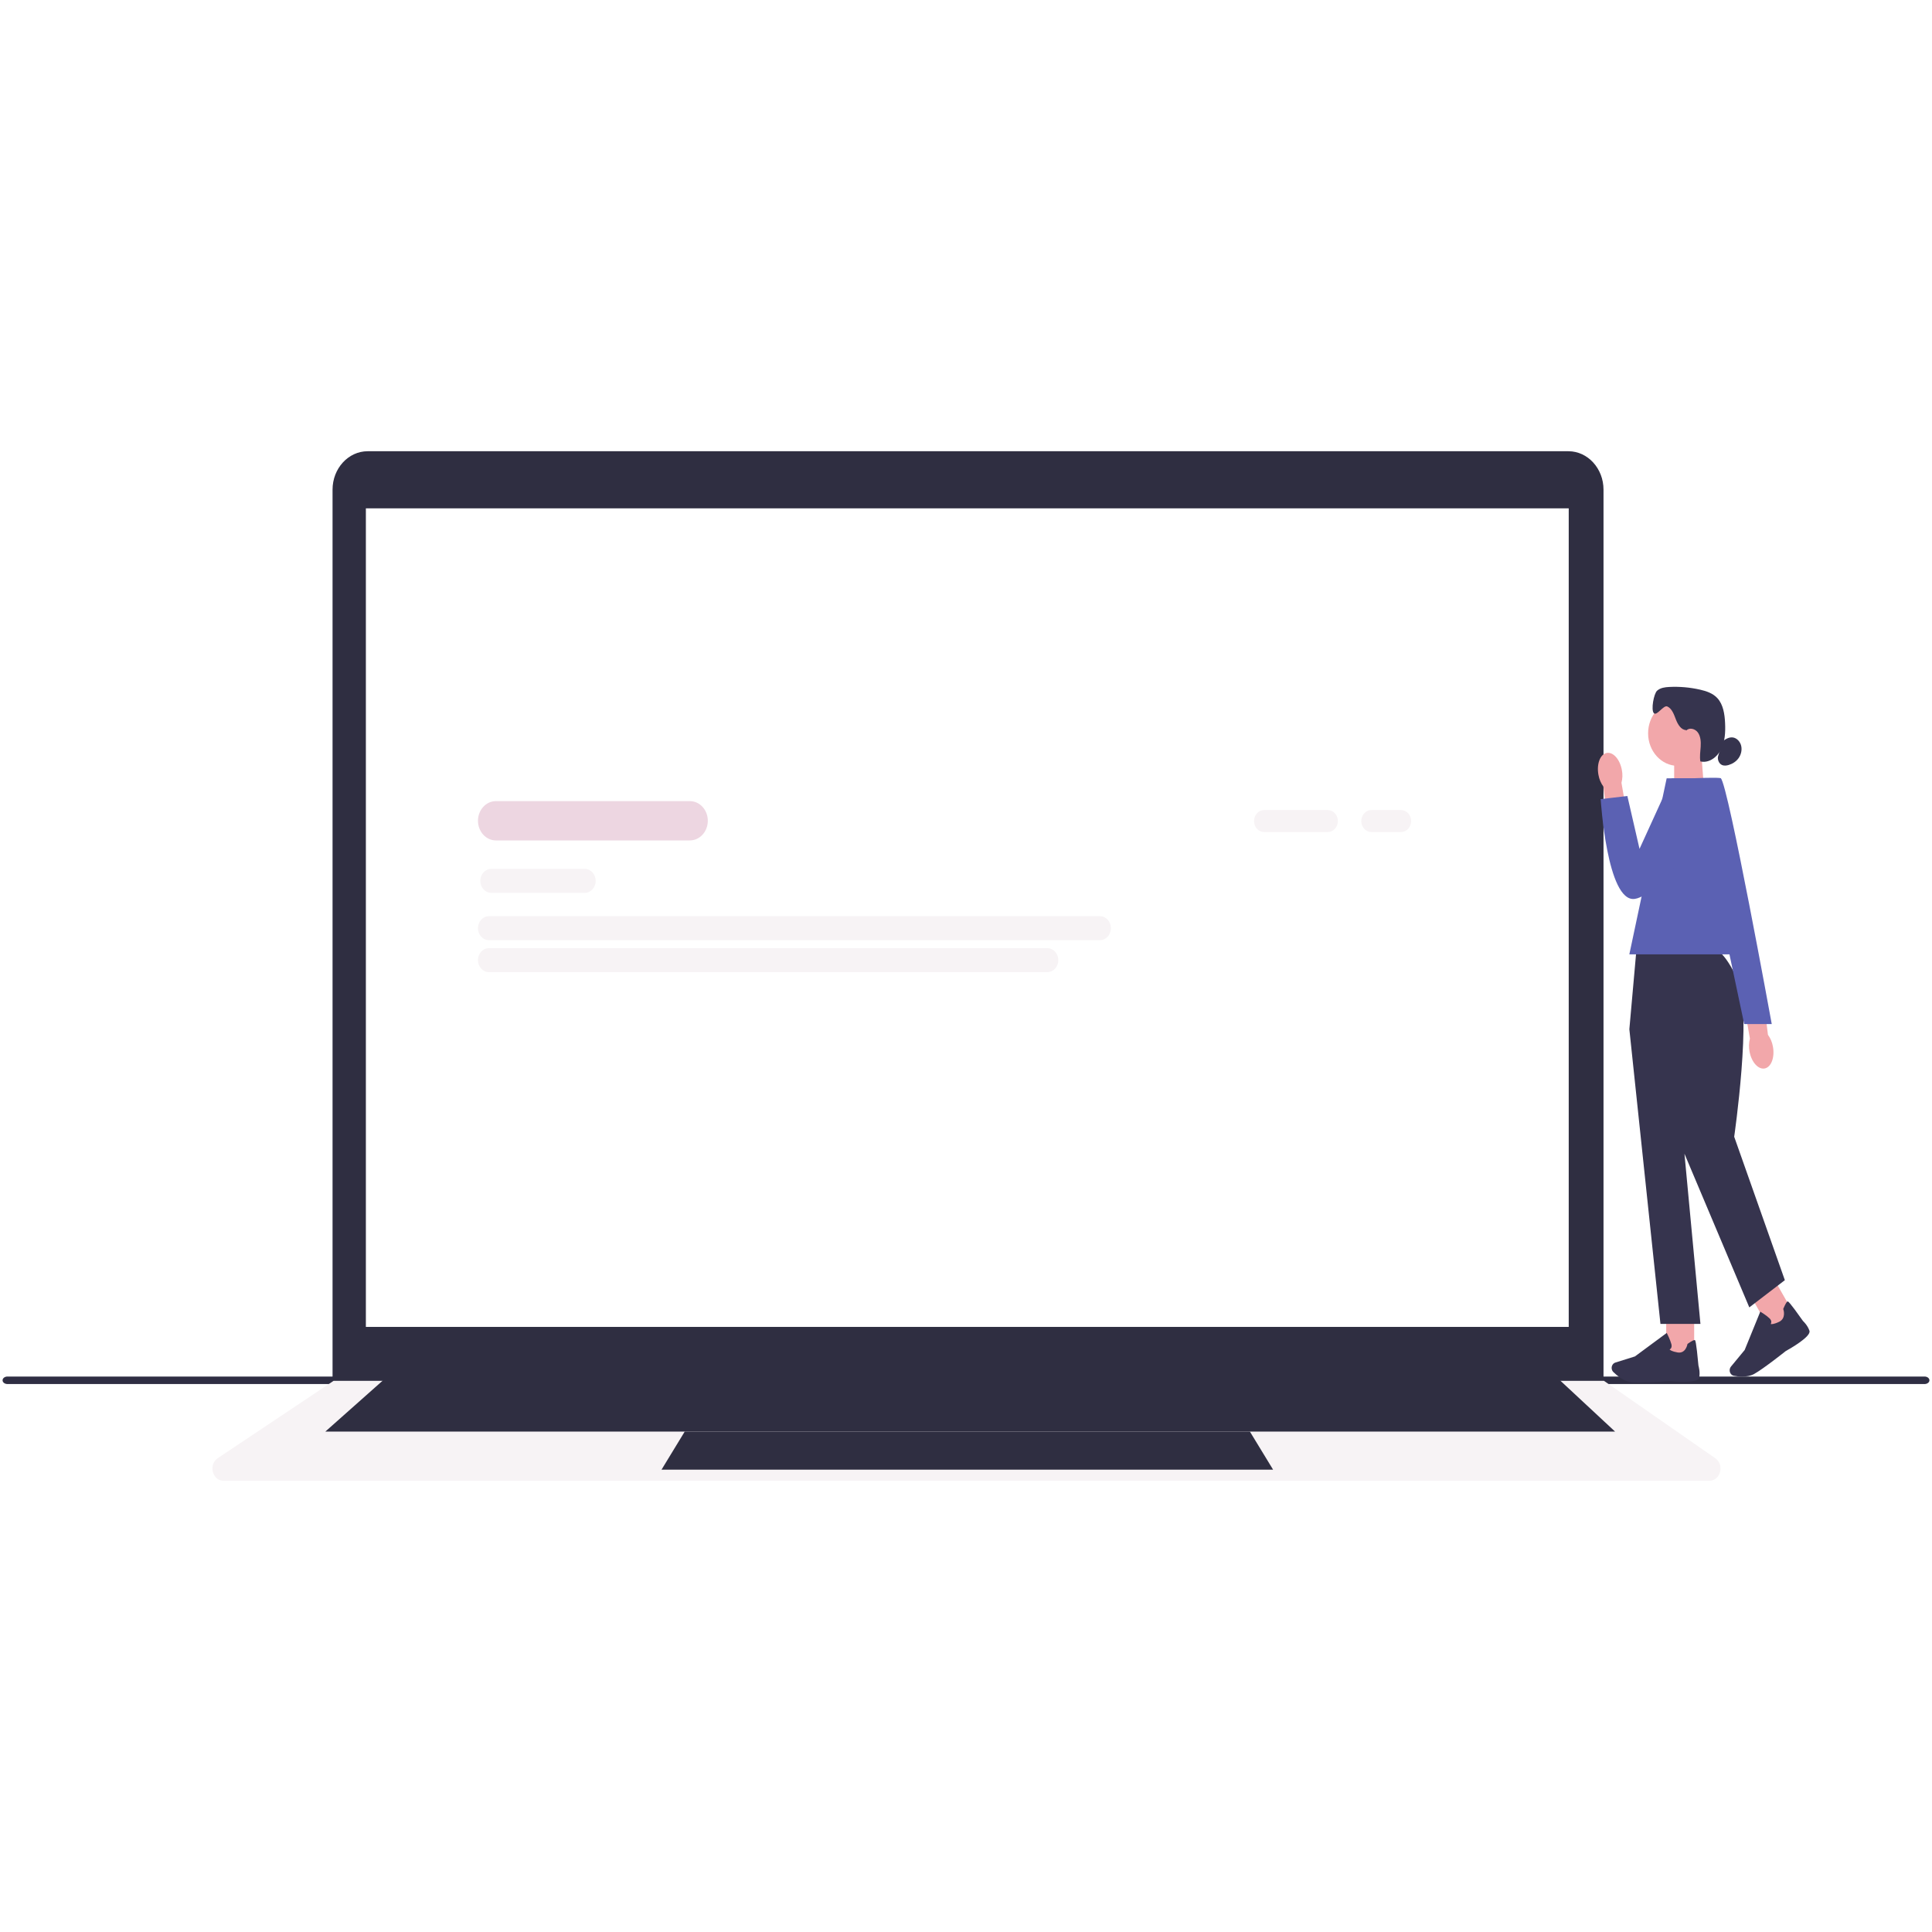
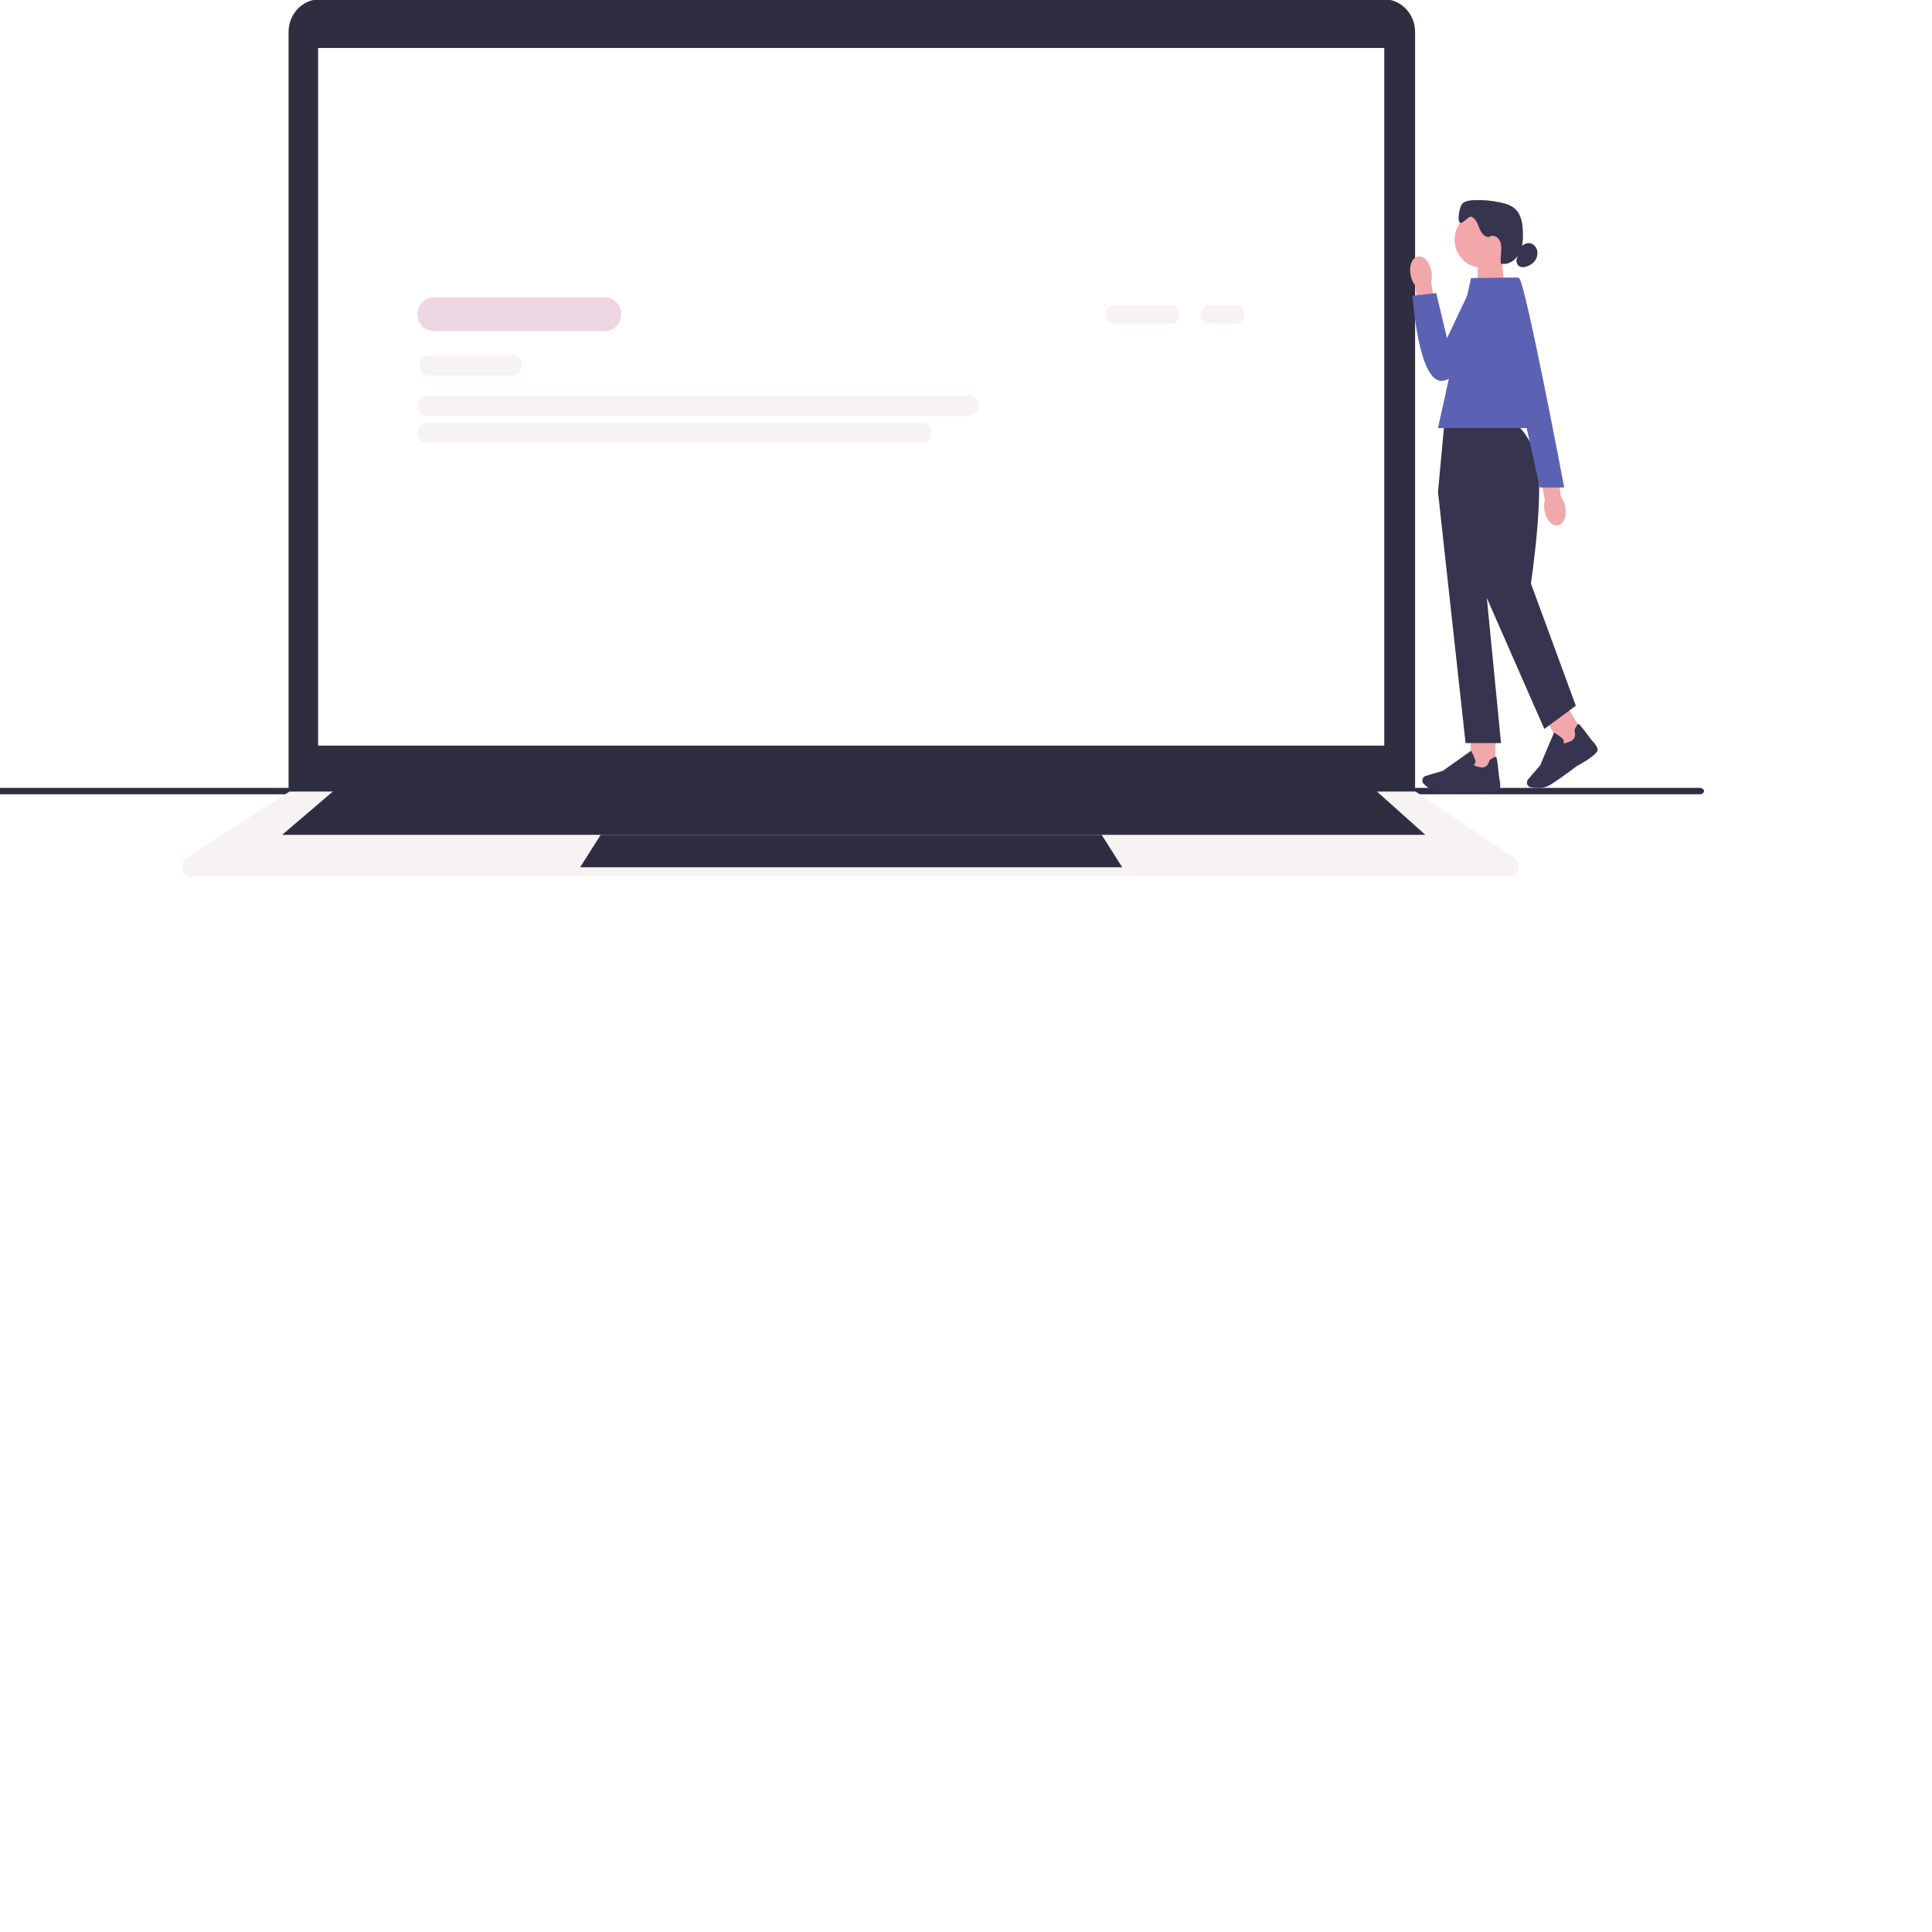
<svg xmlns="http://www.w3.org/2000/svg" version="1.1" width="1080" height="1080" viewBox="0 0 1080 1080" xml:space="preserve">
  <defs>
</defs>
+   <rect x="0" y="0" width="100%" height="100%" fill="transparent" />
  <g transform="matrix(1 0 0 1 540 540)" id="d96573c3-d5c2-40da-8454-ab43d2ad3064">
    <rect style="stroke: none; stroke-width: 1; stroke-dasharray: none; stroke-linecap: butt; stroke-dashoffset: 0; stroke-linejoin: miter; stroke-miterlimit: 4; fill: rgb(255,255,255); fill-rule: nonzero; opacity: 1; visibility: hidden;" vector-effect="non-scaling-stroke" x="-540" y="-540" rx="0" ry="0" width="1080" height="1080" />
  </g>
  <g transform="matrix(1 0 0 1 540 540)" id="560404a6-ebd6-4829-b725-b46240171ada">
</g>
-   <g transform="matrix(1.76 0 0 1.76 540 540)">
+   <g transform="matrix(1.56 0 0 1.5 475.17 244.85)">
    <g style="">
-       <g transform="matrix(1 0 0 1 0 131.59)" clip-path="url(#CLIPPATH_3)">
-         <clipPath id="CLIPPATH_3">
+       <g transform="matrix(1 0 0 1 0 131.59)" clip-path="url(#CLIPPATH_107)">
+         <clipPath id="CLIPPATH_107">
          <rect transform="matrix(1 0 0 1 0 -131.59)" id="clip0_234_158" x="-306" y="-163.5" rx="0" ry="0" width="612" height="327" />
        </clipPath>
        <path style="stroke: none; stroke-width: 1; stroke-dasharray: none; stroke-linecap: butt; stroke-dashoffset: 0; stroke-linejoin: miter; stroke-miterlimit: 4; fill: rgb(47,46,67); fill-rule: nonzero; opacity: 1;" vector-effect="non-scaling-stroke" transform=" translate(-306, -295.09)" d="M 0 295.086 C 0 295.749 0.689 296.278 1.553 296.278 L 610.447 296.278 C 611.304 296.278 612 295.749 612 295.086 C 612 294.423 611.311 293.894 610.447 293.894 L 1.553 293.894 C 0.696 293.894 0 294.423 0 295.086 Z" stroke-linecap="round" />
      </g>
-       <g transform="matrix(1 0 0 1 0.64 -15.11)" clip-path="url(#CLIPPATH_4)">
-         <clipPath id="CLIPPATH_4">
+       <g transform="matrix(1 0 0 1 0.64 -15.11)" clip-path="url(#CLIPPATH_108)">
+         <clipPath id="CLIPPATH_108">
          <rect transform="matrix(1 0 0 1 -0.64 15.11)" id="clip0_234_158" x="-306" y="-163.5" rx="0" ry="0" width="612" height="327" />
        </clipPath>
        <path style="stroke: none; stroke-width: 1; stroke-dasharray: none; stroke-linecap: butt; stroke-dashoffset: 0; stroke-linejoin: miter; stroke-miterlimit: 4; fill: rgb(47,46,65); fill-rule: nonzero; opacity: 1;" vector-effect="non-scaling-stroke" transform=" translate(-306.64, -148.39)" d="M 508.485 296.771 L 104.804 296.771 L 104.804 12.209 C 104.804 5.48 109.804 0 115.957 0 L 497.332 0 C 503.479 0 508.485 5.473 508.485 12.209 L 508.485 296.771 Z" stroke-linecap="round" />
      </g>
-       <g transform="matrix(1 0 0 1 0.15 147.63)" clip-path="url(#CLIPPATH_5)">
-         <clipPath id="CLIPPATH_5">
+       <g transform="matrix(1 0 0 1 0.15 147.63)" clip-path="url(#CLIPPATH_109)">
+         <clipPath id="CLIPPATH_109">
          <rect transform="matrix(1 0 0 1 -0.15 -147.63)" id="clip0_234_158" x="-306" y="-163.5" rx="0" ry="0" width="612" height="327" />
        </clipPath>
        <path style="stroke: none; stroke-width: 1; stroke-dasharray: none; stroke-linecap: butt; stroke-dashoffset: 0; stroke-linejoin: miter; stroke-miterlimit: 4; fill: rgb(247,243,245); fill-rule: nonzero; opacity: 1;" vector-effect="non-scaling-stroke" transform=" translate(-306.15, -311.13)" d="M 542.086 327 L 70.198 327 C 68.568 327 67.234 325.893 66.789 324.172 C 66.351 322.458 66.963 320.744 68.355 319.82 L 105.139 295.255 L 508.62 295.255 L 508.736 295.333 L 543.993 319.855 C 545.352 320.801 545.945 322.507 545.494 324.207 C 545.043 325.9 543.709 327 542.099 327 L 542.086 327 Z" stroke-linecap="round" />
      </g>
-       <g transform="matrix(1 0 0 1 0.41 -15.36)" clip-path="url(#CLIPPATH_6)">
-         <clipPath id="CLIPPATH_6">
+       <g transform="matrix(1 0 0 1 0.41 -15.36)" clip-path="url(#CLIPPATH_110)">
+         <clipPath id="CLIPPATH_110">
          <rect transform="matrix(1 0 0 1 -0.41 15.36)" id="clip0_234_158" x="-306" y="-163.5" rx="0" ry="0" width="612" height="327" />
        </clipPath>
        <path style="stroke: none; stroke-width: 1; stroke-dasharray: none; stroke-linecap: butt; stroke-dashoffset: 0; stroke-linejoin: miter; stroke-miterlimit: 4; fill: rgb(255,255,255); fill-rule: nonzero; opacity: 1;" vector-effect="non-scaling-stroke" transform=" translate(-306.41, -148.14)" d="M 497.435 18.14 L 115.39 18.14 L 115.39 278.131 L 497.435 278.131 L 497.435 18.14 Z" stroke-linecap="round" />
      </g>
-       <g transform="matrix(1 0 0 1 1.33 138.89)" clip-path="url(#CLIPPATH_7)">
-         <clipPath id="CLIPPATH_7">
+       <g transform="matrix(1 0 0 1 1.33 138.89)" clip-path="url(#CLIPPATH_111)">
+         <clipPath id="CLIPPATH_111">
          <rect transform="matrix(1 0 0 1 -1.33 -138.89)" id="clip0_234_158" x="-306" y="-163.5" rx="0" ry="0" width="612" height="327" />
        </clipPath>
        <path style="stroke: none; stroke-width: 1; stroke-dasharray: none; stroke-linecap: butt; stroke-dashoffset: 0; stroke-linejoin: miter; stroke-miterlimit: 4; fill: rgb(47,46,65); fill-rule: nonzero; opacity: 1;" vector-effect="non-scaling-stroke" transform=" translate(-307.33, -302.39)" d="M 512.164 311.385 L 102.504 311.385 L 122.754 293.4 L 492.835 293.4 L 512.164 311.385 Z" stroke-linecap="round" />
      </g>
-       <g transform="matrix(1 0 0 1 0.42 153.93)" clip-path="url(#CLIPPATH_8)">
-         <clipPath id="CLIPPATH_8">
+       <g transform="matrix(1 0 0 1 0.42 153.93)" clip-path="url(#CLIPPATH_112)">
+         <clipPath id="CLIPPATH_112">
          <rect transform="matrix(1 0 0 1 -0.42 -153.93)" id="clip0_234_158" x="-306" y="-163.5" rx="0" ry="0" width="612" height="327" />
        </clipPath>
        <path style="stroke: none; stroke-width: 1; stroke-dasharray: none; stroke-linecap: butt; stroke-dashoffset: 0; stroke-linejoin: miter; stroke-miterlimit: 4; fill: rgb(47,46,65); fill-rule: nonzero; opacity: 1;" vector-effect="non-scaling-stroke" transform=" translate(-306.42, -317.43)" d="M 403.539 323.474 L 209.292 323.474 L 216.656 311.385 L 396.175 311.385 L 403.539 323.474 Z" stroke-linecap="round" />
      </g>
-       <g transform="matrix(1 0 0 1 104.8 -46.04)" clip-path="url(#CLIPPATH_9)">
-         <clipPath id="CLIPPATH_9">
+       <g transform="matrix(1 0 0 1 104.8 -46.04)" clip-path="url(#CLIPPATH_113)">
+         <clipPath id="CLIPPATH_113">
          <rect transform="matrix(1 0 0 1 -104.8 46.04)" id="clip0_234_158" x="-306" y="-163.5" rx="0" ry="0" width="612" height="327" />
        </clipPath>
        <path style="stroke: none; stroke-width: 1; stroke-dasharray: none; stroke-linecap: butt; stroke-dashoffset: 0; stroke-linejoin: miter; stroke-miterlimit: 4; fill: rgb(247,243,245); fill-rule: nonzero; opacity: 1;" vector-effect="non-scaling-stroke" transform=" translate(-410.8, -117.46)" d="M 420.916 120.95 L 400.678 120.95 C 398.919 120.95 397.489 119.384 397.489 117.459 C 397.489 115.533 398.919 113.968 400.678 113.968 L 420.916 113.968 C 422.675 113.968 424.106 115.533 424.106 117.459 C 424.106 119.384 422.675 120.95 420.916 120.95 Z" stroke-linecap="round" />
      </g>
-       <g transform="matrix(1 0 0 1 133.47 -46.04)" clip-path="url(#CLIPPATH_10)">
-         <clipPath id="CLIPPATH_10">
+       <g transform="matrix(1 0 0 1 133.47 -46.04)" clip-path="url(#CLIPPATH_114)">
+         <clipPath id="CLIPPATH_114">
          <rect transform="matrix(1 0 0 1 -133.47 46.04)" id="clip0_234_158" x="-306" y="-163.5" rx="0" ry="0" width="612" height="327" />
        </clipPath>
        <path style="stroke: none; stroke-width: 1; stroke-dasharray: none; stroke-linecap: butt; stroke-dashoffset: 0; stroke-linejoin: miter; stroke-miterlimit: 4; fill: rgb(247,243,245); fill-rule: nonzero; opacity: 1;" vector-effect="non-scaling-stroke" transform=" translate(-439.47, -117.46)" d="M 444.189 120.95 L 434.743 120.95 C 432.984 120.95 431.554 119.384 431.554 117.459 C 431.554 115.533 432.984 113.968 434.743 113.968 L 444.189 113.968 C 445.948 113.968 447.378 115.533 447.378 117.459 C 447.378 119.384 445.948 120.95 444.189 120.95 Z" stroke-linecap="round" />
      </g>
-       <g transform="matrix(1 0 0 1 -118.5 -46.13)" clip-path="url(#CLIPPATH_11)">
-         <clipPath id="CLIPPATH_11">
+       <g transform="matrix(1 0 0 1 -118.5 -46.13)" clip-path="url(#CLIPPATH_115)">
+         <clipPath id="CLIPPATH_115">
          <rect transform="matrix(1 0 0 1 118.5 46.13)" id="clip0_234_158" x="-306" y="-163.5" rx="0" ry="0" width="612" height="327" />
        </clipPath>
        <path style="stroke: none; stroke-width: 1; stroke-dasharray: none; stroke-linecap: butt; stroke-dashoffset: 0; stroke-linejoin: miter; stroke-miterlimit: 4; fill: rgb(237,214,225); fill-rule: nonzero; opacity: 1;" vector-effect="non-scaling-stroke" transform=" translate(-187.5, -117.37)" d="M 218.293 123.616 L 156.697 123.616 C 153.552 123.616 150.995 120.816 150.995 117.374 C 150.995 113.932 153.552 111.132 156.697 111.132 L 218.293 111.132 C 221.437 111.132 223.995 113.932 223.995 117.374 C 223.995 120.816 221.437 123.616 218.293 123.616 Z" stroke-linecap="round" />
      </g>
-       <g transform="matrix(1 0 0 1 -135.94 -27.04)" clip-path="url(#CLIPPATH_12)">
-         <clipPath id="CLIPPATH_12">
+       <g transform="matrix(1 0 0 1 -135.94 -27.04)" clip-path="url(#CLIPPATH_116)">
+         <clipPath id="CLIPPATH_116">
          <rect transform="matrix(1 0 0 1 135.94 27.04)" id="clip0_234_158" x="-306" y="-163.5" rx="0" ry="0" width="612" height="327" />
        </clipPath>
        <path style="stroke: none; stroke-width: 1; stroke-dasharray: none; stroke-linecap: butt; stroke-dashoffset: 0; stroke-linejoin: miter; stroke-miterlimit: 4; fill: rgb(247,243,245); fill-rule: nonzero; opacity: 1;" vector-effect="non-scaling-stroke" transform=" translate(-170.06, -136.46)" d="M 184.898 140.268 L 155.215 140.268 C 153.301 140.268 151.736 138.561 151.736 136.459 C 151.736 134.357 153.295 132.651 155.215 132.651 L 184.898 132.651 C 186.812 132.651 188.378 134.357 188.378 136.459 C 188.378 138.561 186.818 140.268 184.898 140.268 Z" stroke-linecap="round" />
      </g>
-       <g transform="matrix(1 0 0 1 -54.5 -12.01)" clip-path="url(#CLIPPATH_13)">
-         <clipPath id="CLIPPATH_13">
+       <g transform="matrix(1 0 0 1 -54.5 -12.01)" clip-path="url(#CLIPPATH_117)">
+         <clipPath id="CLIPPATH_117">
          <rect transform="matrix(1 0 0 1 54.5 12.01)" id="clip0_234_158" x="-306" y="-163.5" rx="0" ry="0" width="612" height="327" />
        </clipPath>
        <path style="stroke: none; stroke-width: 1; stroke-dasharray: none; stroke-linecap: butt; stroke-dashoffset: 0; stroke-linejoin: miter; stroke-miterlimit: 4; fill: rgb(247,243,245); fill-rule: nonzero; opacity: 1;" vector-effect="non-scaling-stroke" transform=" translate(-251.5, -151.49)" d="M 348.541 155.297 L 154.467 155.297 C 152.554 155.297 150.988 153.591 150.988 151.489 C 150.988 149.387 152.547 147.68 154.467 147.68 L 348.541 147.68 C 350.454 147.68 352.02 149.387 352.02 151.489 C 352.02 153.591 350.461 155.297 348.541 155.297 Z" stroke-linecap="round" />
      </g>
-       <g transform="matrix(1 0 0 1 -62.85 -1.85)" clip-path="url(#CLIPPATH_14)">
-         <clipPath id="CLIPPATH_14">
+       <g transform="matrix(1 0 0 1 -62.85 -1.85)" clip-path="url(#CLIPPATH_118)">
+         <clipPath id="CLIPPATH_118">
          <rect transform="matrix(1 0 0 1 62.85 1.85)" id="clip0_234_158" x="-306" y="-163.5" rx="0" ry="0" width="612" height="327" />
        </clipPath>
        <path style="stroke: none; stroke-width: 1; stroke-dasharray: none; stroke-linecap: butt; stroke-dashoffset: 0; stroke-linejoin: miter; stroke-miterlimit: 4; fill: rgb(247,243,245); fill-rule: nonzero; opacity: 1;" vector-effect="non-scaling-stroke" transform=" translate(-243.15, -161.65)" d="M 331.847 165.454 L 154.467 165.454 C 152.554 165.454 150.988 163.747 150.988 161.645 C 150.988 159.543 152.547 157.837 154.467 157.837 L 331.84 157.837 C 333.754 157.837 335.319 159.543 335.319 161.645 C 335.319 163.747 333.76 165.454 331.84 165.454 L 331.847 165.454 Z" stroke-linecap="round" />
      </g>
-       <g transform="matrix(1 0 0 1 229.67 -60.23)" clip-path="url(#CLIPPATH_15)">
-         <clipPath id="CLIPPATH_15">
+       <g transform="matrix(1 0 0 1 229.67 -60.23)" clip-path="url(#CLIPPATH_119)">
+         <clipPath id="CLIPPATH_119">
          <rect transform="matrix(1 0 0 1 -229.67 60.23)" id="clip0_234_158" x="-306" y="-163.5" rx="0" ry="0" width="612" height="327" />
        </clipPath>
        <path style="stroke: none; stroke-width: 1; stroke-dasharray: none; stroke-linecap: butt; stroke-dashoffset: 0; stroke-linejoin: miter; stroke-miterlimit: 4; fill: rgb(242,167,170); fill-rule: nonzero; opacity: 1;" vector-effect="non-scaling-stroke" transform=" translate(-535.67, -103.27)" d="M 540.41 107.331 L 530.926 110.744 L 530.926 95.792 L 539.534 95.792 L 540.41 107.331 Z" stroke-linecap="round" />
      </g>
-       <g transform="matrix(1 0 0 1 226.1 -73.91)" clip-path="url(#CLIPPATH_16)">
-         <clipPath id="CLIPPATH_16">
+       <g transform="matrix(1 0 0 1 226.1 -73.91)" clip-path="url(#CLIPPATH_120)">
+         <clipPath id="CLIPPATH_120">
          <rect transform="matrix(1 0 0 1 -226.1 73.91)" id="clip0_234_158" x="-306" y="-163.5" rx="0" ry="0" width="612" height="327" />
        </clipPath>
        <path style="stroke: none; stroke-width: 1; stroke-dasharray: none; stroke-linecap: butt; stroke-dashoffset: 0; stroke-linejoin: miter; stroke-miterlimit: 4; fill: rgb(242,167,170); fill-rule: nonzero; opacity: 1;" vector-effect="non-scaling-stroke" transform=" translate(-532.1, -89.59)" d="M 532.099 99.932 C 537.319 99.932 541.551 95.3 541.551 89.586 C 541.551 83.871 537.319 79.239 532.099 79.239 C 526.879 79.239 522.647 83.871 522.647 89.586 C 522.647 95.3 526.879 99.932 532.099 99.932 Z" stroke-linecap="round" />
      </g>
-       <g transform="matrix(1 0 0 1 229.6 -76.76)" clip-path="url(#CLIPPATH_17)">
-         <clipPath id="CLIPPATH_17">
+       <g transform="matrix(1 0 0 1 229.6 -76.76)" clip-path="url(#CLIPPATH_121)">
+         <clipPath id="CLIPPATH_121">
          <rect transform="matrix(1 0 0 1 -229.6 76.76)" id="clip0_234_158" x="-306" y="-163.5" rx="0" ry="0" width="612" height="327" />
        </clipPath>
        <path style="stroke: none; stroke-width: 1; stroke-dasharray: none; stroke-linecap: butt; stroke-dashoffset: 0; stroke-linejoin: miter; stroke-miterlimit: 4; fill: rgb(54,52,78); fill-rule: nonzero; opacity: 1;" vector-effect="non-scaling-stroke" transform=" translate(-535.6, -86.74)" d="M 534.695 88.563 C 533.11 88.514 532.073 86.757 531.461 85.164 C 530.849 83.563 530.211 81.729 528.748 81.066 C 527.55 80.523 525.43 84.169 524.483 83.203 C 523.497 82.194 524.457 76.989 525.508 76.058 C 526.558 75.127 527.988 74.944 529.341 74.873 C 532.634 74.704 535.952 75 539.18 75.734 C 541.177 76.192 543.233 76.876 544.676 78.456 C 546.499 80.459 546.97 83.485 547.098 86.313 C 547.234 89.205 547.079 92.238 545.797 94.763 C 544.515 97.294 541.822 99.164 539.244 98.515 C 538.987 96.977 539.244 95.404 539.347 93.846 C 539.444 92.287 539.347 90.608 538.478 89.367 C 537.608 88.126 535.752 87.639 534.741 88.739" stroke-linecap="round" />
      </g>
-       <g transform="matrix(1 0 0 1 242.57 -68.13)" clip-path="url(#CLIPPATH_18)">
-         <clipPath id="CLIPPATH_18">
+       <g transform="matrix(1 0 0 1 242.57 -68.13)" clip-path="url(#CLIPPATH_122)">
+         <clipPath id="CLIPPATH_122">
          <rect transform="matrix(1 0 0 1 -242.57 68.13)" id="clip0_234_158" x="-306" y="-163.5" rx="0" ry="0" width="612" height="327" />
        </clipPath>
        <path style="stroke: none; stroke-width: 1; stroke-dasharray: none; stroke-linecap: butt; stroke-dashoffset: 0; stroke-linejoin: miter; stroke-miterlimit: 4; fill: rgb(54,52,78); fill-rule: nonzero; opacity: 1;" vector-effect="non-scaling-stroke" transform=" translate(-548.57, -95.37)" d="M 546.325 92.146 C 547.272 91.384 548.4 90.757 549.566 90.912 C 550.823 91.081 551.886 92.216 552.208 93.556 C 552.53 94.897 552.169 96.378 551.39 97.471 C 550.61 98.564 549.457 99.29 548.232 99.657 C 547.524 99.869 546.751 99.954 546.074 99.636 C 545.082 99.171 544.547 97.774 544.934 96.674" stroke-linecap="round" />
      </g>
-       <g transform="matrix(1 0 0 1 226.84 117.05)" clip-path="url(#CLIPPATH_19)">
-         <clipPath id="CLIPPATH_19">
+       <g transform="matrix(1 0 0 1 226.84 117.05)" clip-path="url(#CLIPPATH_123)">
+         <clipPath id="CLIPPATH_123">
          <rect transform="matrix(1 0 0 1 -226.84 -117.05)" id="clip0_234_158" x="-306" y="-163.5" rx="0" ry="0" width="612" height="327" />
        </clipPath>
        <path style="stroke: none; stroke-width: 1; stroke-dasharray: none; stroke-linecap: butt; stroke-dashoffset: 0; stroke-linejoin: miter; stroke-miterlimit: 4; fill: rgb(242,167,170); fill-rule: nonzero; opacity: 1;" vector-effect="non-scaling-stroke" transform=" translate(-532.84, -280.55)" d="M 537.279 273.652 L 528.394 273.652 L 528.394 287.447 L 537.279 287.447 L 537.279 273.652 Z" stroke-linecap="round" />
      </g>
-       <g transform="matrix(1 0 0 1 219.03 124.42)" clip-path="url(#CLIPPATH_20)">
-         <clipPath id="CLIPPATH_20">
+       <g transform="matrix(1 0 0 1 219.03 124.42)" clip-path="url(#CLIPPATH_124)">
+         <clipPath id="CLIPPATH_124">
          <rect transform="matrix(1 0 0 1 -219.03 -124.42)" id="clip0_234_158" x="-306" y="-163.5" rx="0" ry="0" width="612" height="327" />
        </clipPath>
        <path style="stroke: none; stroke-width: 1; stroke-dasharray: none; stroke-linecap: butt; stroke-dashoffset: 0; stroke-linejoin: miter; stroke-miterlimit: 4; fill: rgb(54,52,78); fill-rule: nonzero; opacity: 1;" vector-effect="non-scaling-stroke" transform=" translate(-525.03, -287.92)" d="M 519.741 295.805 C 518.807 295.805 517.976 295.777 517.351 295.713 C 514.992 295.474 512.737 293.569 511.603 292.455 C 511.094 291.954 510.933 291.157 511.197 290.466 C 511.384 289.972 511.764 289.606 512.235 289.457 L 518.472 287.504 L 528.568 280.042 L 528.678 280.261 C 528.723 280.345 529.708 282.299 530.044 283.618 C 530.172 284.118 530.134 284.542 529.947 284.866 C 529.812 285.092 529.631 285.219 529.477 285.296 C 529.657 285.508 530.23 285.931 531.996 286.241 C 534.567 286.693 535.114 283.766 535.134 283.646 L 535.153 283.547 L 535.23 283.491 C 536.454 282.623 537.208 282.235 537.472 282.32 C 537.633 282.376 537.904 282.461 538.639 290.424 C 538.709 290.671 539.225 292.504 538.877 294.253 C 538.497 296.158 530.894 295.502 529.373 295.354 C 529.328 295.354 523.639 295.805 519.735 295.805 L 519.741 295.805 Z" stroke-linecap="round" />
      </g>
-       <g transform="matrix(1 0 0 1 256.14 107.73)" clip-path="url(#CLIPPATH_21)">
-         <clipPath id="CLIPPATH_21">
+       <g transform="matrix(1 0 0 1 256.14 107.73)" clip-path="url(#CLIPPATH_125)">
+         <clipPath id="CLIPPATH_125">
          <rect transform="matrix(1 0 0 1 -256.14 -107.73)" id="clip0_234_158" x="-306" y="-163.5" rx="0" ry="0" width="612" height="327" />
        </clipPath>
        <path style="stroke: none; stroke-width: 1; stroke-dasharray: none; stroke-linecap: butt; stroke-dashoffset: 0; stroke-linejoin: miter; stroke-miterlimit: 4; fill: rgb(242,167,170); fill-rule: nonzero; opacity: 1;" vector-effect="non-scaling-stroke" transform=" translate(-562.14, -271.23)" d="M 562.575 262.803 L 555.036 267.95 L 561.705 279.655 L 569.244 274.508 L 562.575 262.803 Z" stroke-linecap="round" />
      </g>
-       <g transform="matrix(1 0 0 1 255.24 118.48)" clip-path="url(#CLIPPATH_22)">
-         <clipPath id="CLIPPATH_22">
+       <g transform="matrix(1 0 0 1 255.24 118.48)" clip-path="url(#CLIPPATH_126)">
+         <clipPath id="CLIPPATH_126">
          <rect transform="matrix(1 0 0 1 -255.24 -118.48)" id="clip0_234_158" x="-306" y="-163.5" rx="0" ry="0" width="612" height="327" />
        </clipPath>
        <path style="stroke: none; stroke-width: 1; stroke-dasharray: none; stroke-linecap: butt; stroke-dashoffset: 0; stroke-linejoin: miter; stroke-miterlimit: 4; fill: rgb(54,52,78); fill-rule: nonzero; opacity: 1;" vector-effect="non-scaling-stroke" transform=" translate(-561.24, -281.98)" d="M 552.569 293.915 C 551.525 293.915 550.565 293.781 549.882 293.647 C 549.212 293.52 548.683 292.935 548.574 292.194 C 548.497 291.665 548.638 291.136 548.967 290.734 L 553.316 285.466 L 558.277 273.285 L 558.477 273.405 C 558.554 273.447 560.339 274.534 561.26 275.465 C 561.608 275.817 561.782 276.191 561.776 276.579 C 561.776 276.847 561.679 277.066 561.589 277.214 C 561.847 277.284 562.536 277.312 564.186 276.551 C 566.589 275.443 565.635 272.643 565.597 272.523 L 565.564 272.432 L 565.603 272.34 C 566.228 270.894 566.673 270.125 566.937 270.048 C 567.098 269.999 567.375 269.921 571.84 276.247 C 572.02 276.417 573.341 277.672 573.895 279.365 C 574.495 281.199 567.723 285.049 566.363 285.804 C 566.318 285.839 559.237 291.475 556.331 293.076 C 555.178 293.71 553.812 293.908 552.569 293.908 L 552.569 293.915 Z" stroke-linecap="round" />
      </g>
-       <g transform="matrix(1 0 0 1 235.39 54.22)" clip-path="url(#CLIPPATH_23)">
-         <clipPath id="CLIPPATH_23">
+       <g transform="matrix(1 0 0 1 235.39 54.22)" clip-path="url(#CLIPPATH_127)">
+         <clipPath id="CLIPPATH_127">
          <rect transform="matrix(1 0 0 1 -235.39 -54.22)" id="clip0_234_158" x="-306" y="-163.5" rx="0" ry="0" width="612" height="327" />
        </clipPath>
        <path style="stroke: none; stroke-width: 1; stroke-dasharray: none; stroke-linecap: butt; stroke-dashoffset: 0; stroke-linejoin: miter; stroke-miterlimit: 4; fill: rgb(54,52,78); fill-rule: nonzero; opacity: 1;" vector-effect="non-scaling-stroke" transform=" translate(-541.39, -217.72)" d="M 543.825 158.253 L 518.948 158.253 L 516.693 183.587 L 526.571 277.185 L 539.27 277.185 L 534.193 223.125 L 554.792 271.931 L 566.08 263.284 L 549.991 217.723 C 549.991 217.723 555.739 178.029 551.222 168.141 C 546.705 158.253 543.825 158.253 543.825 158.253 Z" stroke-linecap="round" />
      </g>
-       <g transform="matrix(1 0 0 1 230.44 -31.66)" clip-path="url(#CLIPPATH_24)">
-         <clipPath id="CLIPPATH_24">
+       <g transform="matrix(1 0 0 1 230.44 -31.66)" clip-path="url(#CLIPPATH_128)">
+         <clipPath id="CLIPPATH_128">
          <rect transform="matrix(1 0 0 1 -230.44 31.66)" id="clip0_234_158" x="-306" y="-163.5" rx="0" ry="0" width="612" height="327" />
        </clipPath>
        <path style="stroke: none; stroke-width: 1; stroke-dasharray: none; stroke-linecap: butt; stroke-dashoffset: 0; stroke-linejoin: miter; stroke-miterlimit: 4; fill: rgb(91,97,179); fill-rule: nonzero; opacity: 1;" vector-effect="non-scaling-stroke" transform=" translate(-536.44, -131.84)" d="M 556.196 159.797 L 516.687 159.797 L 528.542 103.889 L 545.752 103.889 L 556.196 159.797 Z" stroke-linecap="round" />
      </g>
-       <g transform="matrix(1 0 0 1 205.69 -55.16)" clip-path="url(#CLIPPATH_25)">
-         <clipPath id="CLIPPATH_25">
+       <g transform="matrix(1 0 0 1 205.69 -55.16)" clip-path="url(#CLIPPATH_129)">
+         <clipPath id="CLIPPATH_129">
          <rect transform="matrix(1 0 0 1 -205.69 55.16)" id="clip0_234_158" x="-306" y="-163.5" rx="0" ry="0" width="612" height="327" />
        </clipPath>
        <path style="stroke: none; stroke-width: 1; stroke-dasharray: none; stroke-linecap: butt; stroke-dashoffset: 0; stroke-linejoin: miter; stroke-miterlimit: 4; fill: rgb(242,167,170); fill-rule: nonzero; opacity: 1;" vector-effect="non-scaling-stroke" transform=" translate(-511.69, -108.34)" d="M 506.874 102.782 C 506.243 99.382 507.396 96.272 509.451 95.842 C 511.507 95.411 513.678 97.817 514.309 101.223 C 514.58 102.577 514.535 103.981 514.187 105.321 L 516.687 119.772 L 510.231 120.886 L 508.453 106.527 C 507.654 105.434 507.112 104.15 506.874 102.782 Z" stroke-linecap="round" />
      </g>
-       <g transform="matrix(1 0 0 1 220.55 -40.45)" clip-path="url(#CLIPPATH_26)">
-         <clipPath id="CLIPPATH_26">
+       <g transform="matrix(1 0 0 1 220.55 -40.45)" clip-path="url(#CLIPPATH_130)">
+         <clipPath id="CLIPPATH_130">
          <rect transform="matrix(1 0 0 1 -220.55 40.45)" id="clip0_234_158" x="-306" y="-163.5" rx="0" ry="0" width="612" height="327" />
        </clipPath>
        <path style="stroke: none; stroke-width: 1; stroke-dasharray: none; stroke-linecap: butt; stroke-dashoffset: 0; stroke-linejoin: miter; stroke-miterlimit: 4; fill: rgb(91,97,179); fill-rule: nonzero; opacity: 1;" vector-effect="non-scaling-stroke" transform=" translate(-526.55, -123.05)" d="M 545.333 103.889 L 530.153 103.889 L 519.921 126.296 L 516.062 109.51 L 507.583 110.498 C 507.583 110.498 509.587 143.301 518.362 142.193 C 527.131 141.086 547.588 111.527 545.339 103.896 L 545.333 103.889 Z" stroke-linecap="round" />
      </g>
-       <g transform="matrix(1 0 0 1 251.47 20.04)" clip-path="url(#CLIPPATH_27)">
-         <clipPath id="CLIPPATH_27">
+       <g transform="matrix(1 0 0 1 251.47 20.04)" clip-path="url(#CLIPPATH_131)">
+         <clipPath id="CLIPPATH_131">
          <rect transform="matrix(1 0 0 1 -251.47 -20.04)" id="clip0_234_158" x="-306" y="-163.5" rx="0" ry="0" width="612" height="327" />
        </clipPath>
        <path style="stroke: none; stroke-width: 1; stroke-dasharray: none; stroke-linecap: butt; stroke-dashoffset: 0; stroke-linejoin: miter; stroke-miterlimit: 4; fill: rgb(242,167,170); fill-rule: nonzero; opacity: 1;" vector-effect="non-scaling-stroke" transform=" translate(-557.47, -183.54)" d="M 562.291 189.095 C 562.923 192.494 561.769 195.605 559.714 196.035 C 557.659 196.465 555.487 194.06 554.856 190.654 C 554.585 189.299 554.63 187.896 554.978 186.556 L 552.478 172.105 L 558.934 170.99 L 560.713 185.35 C 561.512 186.443 562.053 187.727 562.291 189.095 Z" stroke-linecap="round" />
      </g>
-       <g transform="matrix(1 0 0 1 243.3 -20.68)" clip-path="url(#CLIPPATH_28)">
-         <clipPath id="CLIPPATH_28">
+       <g transform="matrix(1 0 0 1 243.3 -20.68)" clip-path="url(#CLIPPATH_132)">
+         <clipPath id="CLIPPATH_132">
          <rect transform="matrix(1 0 0 1 -243.3 20.68)" id="clip0_234_158" x="-306" y="-163.5" rx="0" ry="0" width="612" height="327" />
        </clipPath>
        <path style="stroke: none; stroke-width: 1; stroke-dasharray: none; stroke-linecap: butt; stroke-dashoffset: 0; stroke-linejoin: miter; stroke-miterlimit: 4; fill: rgb(91,97,179); fill-rule: nonzero; opacity: 1;" vector-effect="non-scaling-stroke" transform=" translate(-549.3, -142.82)" d="M 536.68 103.889 C 536.68 103.889 545.307 103.487 545.752 103.889 C 548.104 105.998 561.918 181.936 561.918 181.936 L 553.168 181.936 L 536.674 103.889 L 536.68 103.889 Z" stroke-linecap="round" />
      </g>
    </g>
  </g>
</svg>
